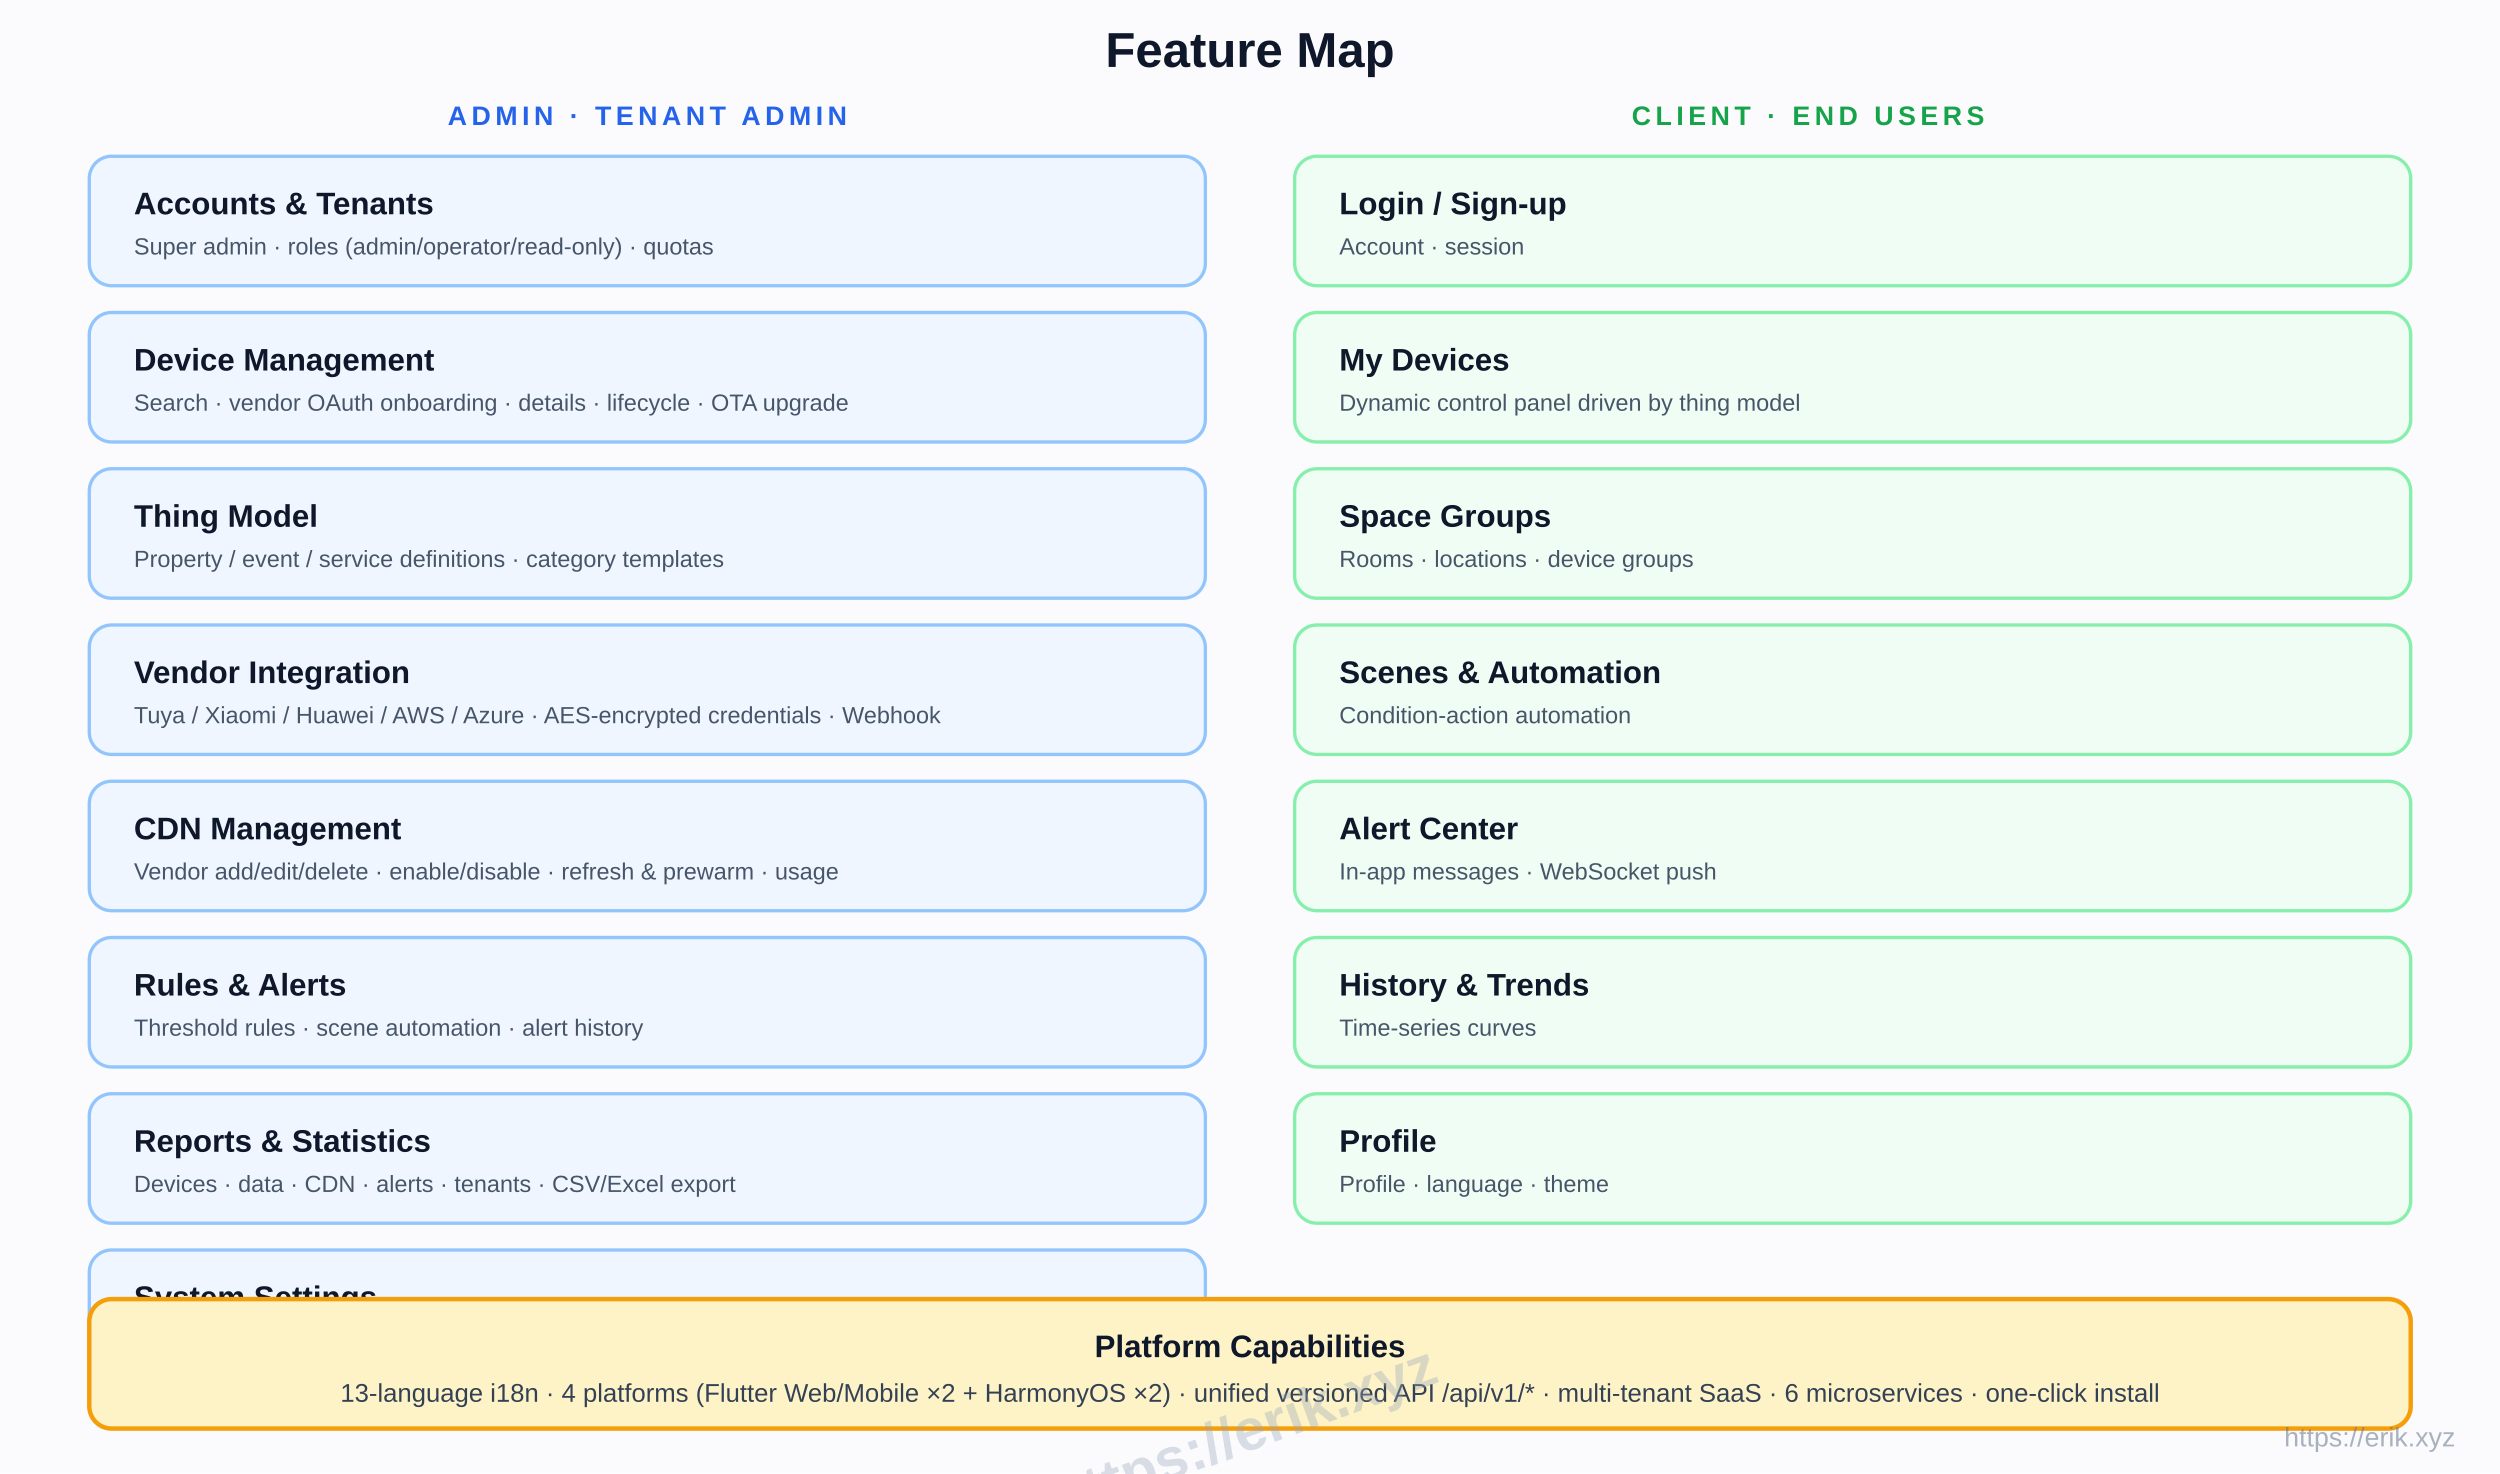
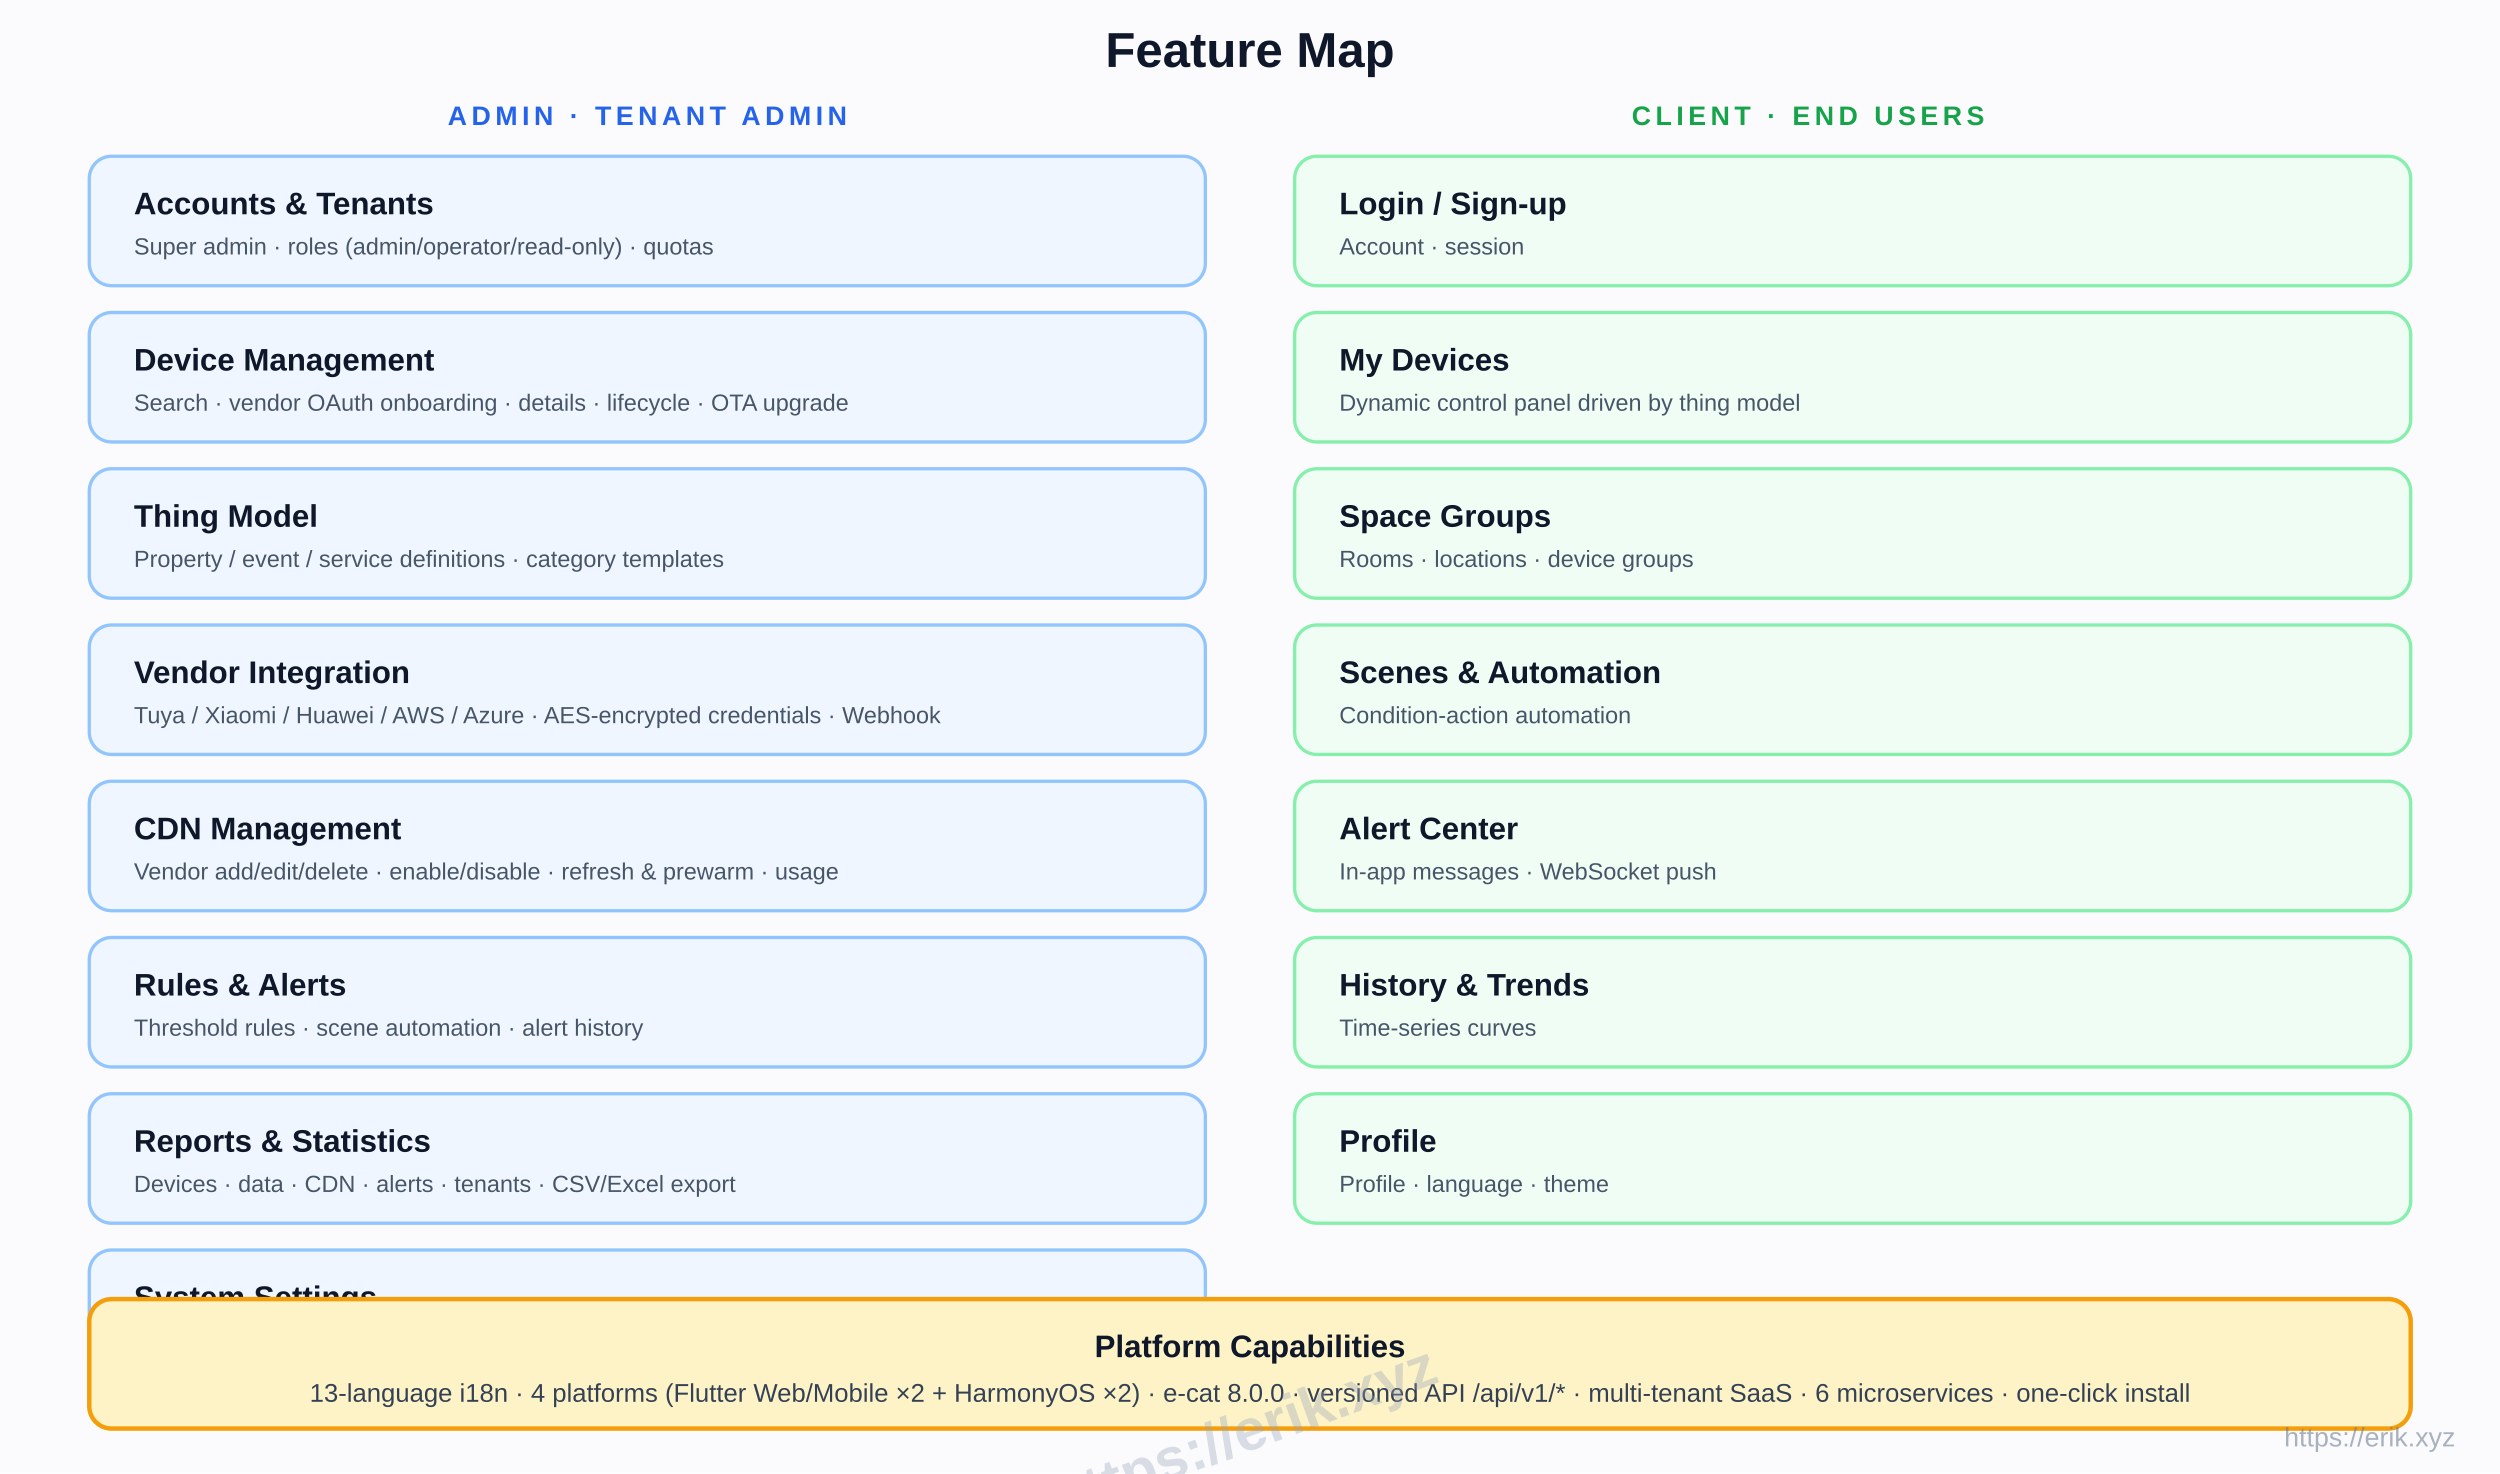
<svg xmlns="http://www.w3.org/2000/svg" viewBox="0 0 1120 660" font-family="Arial, 'PingFang SC', 'Microsoft YaHei', sans-serif">
  <rect width="1120" height="660" fill="#fbfbfd" />
  <text x="560" y="30" text-anchor="middle" font-size="22" font-weight="bold" fill="#0f172a">Feature Map</text>
  <text x="290" y="56" text-anchor="middle" font-size="12" font-weight="bold" letter-spacing="2" fill="#2563eb">ADMIN · TENANT ADMIN</text>
  <g>
    <rect x="40" y="70" width="500" height="58" rx="10" fill="#eff6ff" stroke="#93c5fd" stroke-width="1.5" />
    <text x="60" y="96" font-size="14" font-weight="bold" fill="#0f172a">Accounts &amp; Tenants</text>
    <text x="60" y="114" font-size="10.5" fill="#475569">Super admin · roles (admin/operator/read-only) · quotas</text>
    <rect x="40" y="140" width="500" height="58" rx="10" fill="#eff6ff" stroke="#93c5fd" stroke-width="1.5" />
    <text x="60" y="166" font-size="14" font-weight="bold" fill="#0f172a">Device Management</text>
    <text x="60" y="184" font-size="10.5" fill="#475569">Search · vendor OAuth onboarding · details · lifecycle · OTA upgrade</text>
    <rect x="40" y="210" width="500" height="58" rx="10" fill="#eff6ff" stroke="#93c5fd" stroke-width="1.5" />
    <text x="60" y="236" font-size="14" font-weight="bold" fill="#0f172a">Thing Model</text>
    <text x="60" y="254" font-size="10.5" fill="#475569">Property / event / service definitions · category templates</text>
    <rect x="40" y="280" width="500" height="58" rx="10" fill="#eff6ff" stroke="#93c5fd" stroke-width="1.5" />
    <text x="60" y="306" font-size="14" font-weight="bold" fill="#0f172a">Vendor Integration</text>
    <text x="60" y="324" font-size="10.5" fill="#475569">Tuya / Xiaomi / Huawei / AWS / Azure · AES-encrypted credentials · Webhook</text>
    <rect x="40" y="350" width="500" height="58" rx="10" fill="#eff6ff" stroke="#93c5fd" stroke-width="1.5" />
    <text x="60" y="376" font-size="14" font-weight="bold" fill="#0f172a">CDN Management</text>
    <text x="60" y="394" font-size="10.5" fill="#475569">Vendor add/edit/delete · enable/disable · refresh &amp; prewarm · usage</text>
    <rect x="40" y="420" width="500" height="58" rx="10" fill="#eff6ff" stroke="#93c5fd" stroke-width="1.5" />
    <text x="60" y="446" font-size="14" font-weight="bold" fill="#0f172a">Rules &amp; Alerts</text>
    <text x="60" y="464" font-size="10.5" fill="#475569">Threshold rules · scene automation · alert history</text>
    <rect x="40" y="490" width="500" height="58" rx="10" fill="#eff6ff" stroke="#93c5fd" stroke-width="1.5" />
    <text x="60" y="516" font-size="14" font-weight="bold" fill="#0f172a">Reports &amp; Statistics</text>
    <text x="60" y="534" font-size="10.5" fill="#475569">Devices · data · CDN · alerts · tenants · CSV/Excel export</text>
    <rect x="40" y="560" width="500" height="58" rx="10" fill="#eff6ff" stroke="#93c5fd" stroke-width="1.5" />
    <text x="60" y="586" font-size="14" font-weight="bold" fill="#0f172a">System Settings</text>
    <text x="60" y="604" font-size="10.5" fill="#475569">Operation logs · API keys · security policy</text>
  </g>
  <text x="810" y="56" text-anchor="middle" font-size="12" font-weight="bold" letter-spacing="2" fill="#16a34a">CLIENT · END USERS</text>
  <g>
    <rect x="580" y="70" width="500" height="58" rx="10" fill="#f0fdf4" stroke="#86efac" stroke-width="1.5" />
    <text x="600" y="96" font-size="14" font-weight="bold" fill="#0f172a">Login / Sign-up</text>
    <text x="600" y="114" font-size="10.5" fill="#475569">Account · session</text>
    <rect x="580" y="140" width="500" height="58" rx="10" fill="#f0fdf4" stroke="#86efac" stroke-width="1.5" />
    <text x="600" y="166" font-size="14" font-weight="bold" fill="#0f172a">My Devices</text>
    <text x="600" y="184" font-size="10.5" fill="#475569">Dynamic control panel driven by thing model</text>
    <rect x="580" y="210" width="500" height="58" rx="10" fill="#f0fdf4" stroke="#86efac" stroke-width="1.5" />
    <text x="600" y="236" font-size="14" font-weight="bold" fill="#0f172a">Space Groups</text>
    <text x="600" y="254" font-size="10.5" fill="#475569">Rooms · locations · device groups</text>
    <rect x="580" y="280" width="500" height="58" rx="10" fill="#f0fdf4" stroke="#86efac" stroke-width="1.5" />
    <text x="600" y="306" font-size="14" font-weight="bold" fill="#0f172a">Scenes &amp; Automation</text>
    <text x="600" y="324" font-size="10.5" fill="#475569">Condition-action automation</text>
    <rect x="580" y="350" width="500" height="58" rx="10" fill="#f0fdf4" stroke="#86efac" stroke-width="1.5" />
    <text x="600" y="376" font-size="14" font-weight="bold" fill="#0f172a">Alert Center</text>
    <text x="600" y="394" font-size="10.5" fill="#475569">In-app messages · WebSocket push</text>
    <rect x="580" y="420" width="500" height="58" rx="10" fill="#f0fdf4" stroke="#86efac" stroke-width="1.5" />
    <text x="600" y="446" font-size="14" font-weight="bold" fill="#0f172a">History &amp; Trends</text>
    <text x="600" y="464" font-size="10.5" fill="#475569">Time-series curves</text>
    <rect x="580" y="490" width="500" height="58" rx="10" fill="#f0fdf4" stroke="#86efac" stroke-width="1.5" />
    <text x="600" y="516" font-size="14" font-weight="bold" fill="#0f172a">Profile</text>
    <text x="600" y="534" font-size="10.5" fill="#475569">Profile · language · theme</text>
  </g>
  <rect x="40" y="582" width="1040" height="58" rx="10" fill="#fef3c7" stroke="#f59e0b" stroke-width="2" />
  <text x="560" y="608" text-anchor="middle" font-size="14" font-weight="bold" fill="#0f172a">Platform Capabilities</text>
-   <text x="560" y="628" text-anchor="middle" font-size="11.5" fill="#334155">13-language i18n · 4 platforms (Flutter Web/Mobile ×2 + HarmonyOS ×2) · unified versioned API /api/v1/* · multi-tenant SaaS · 6 microservices · one-click install</text>
+   <text x="560" y="628" text-anchor="middle" font-size="11.5" fill="#334155">13-language i18n · 4 platforms (Flutter Web/Mobile ×2 + HarmonyOS ×2) · e-cat 8.0.0 · versioned API /api/v1/* · multi-tenant SaaS · 6 microservices · one-click install</text>
  <text x="560" y="650" text-anchor="middle" font-size="26" font-weight="bold" fill="#94a3b8" opacity="0.35" transform="rotate(-20 560 650)">https://erik.xyz</text>
  <text x="1100" y="648" text-anchor="end" font-size="12" fill="#64748b" opacity="0.55">https://erik.xyz</text>
</svg>
